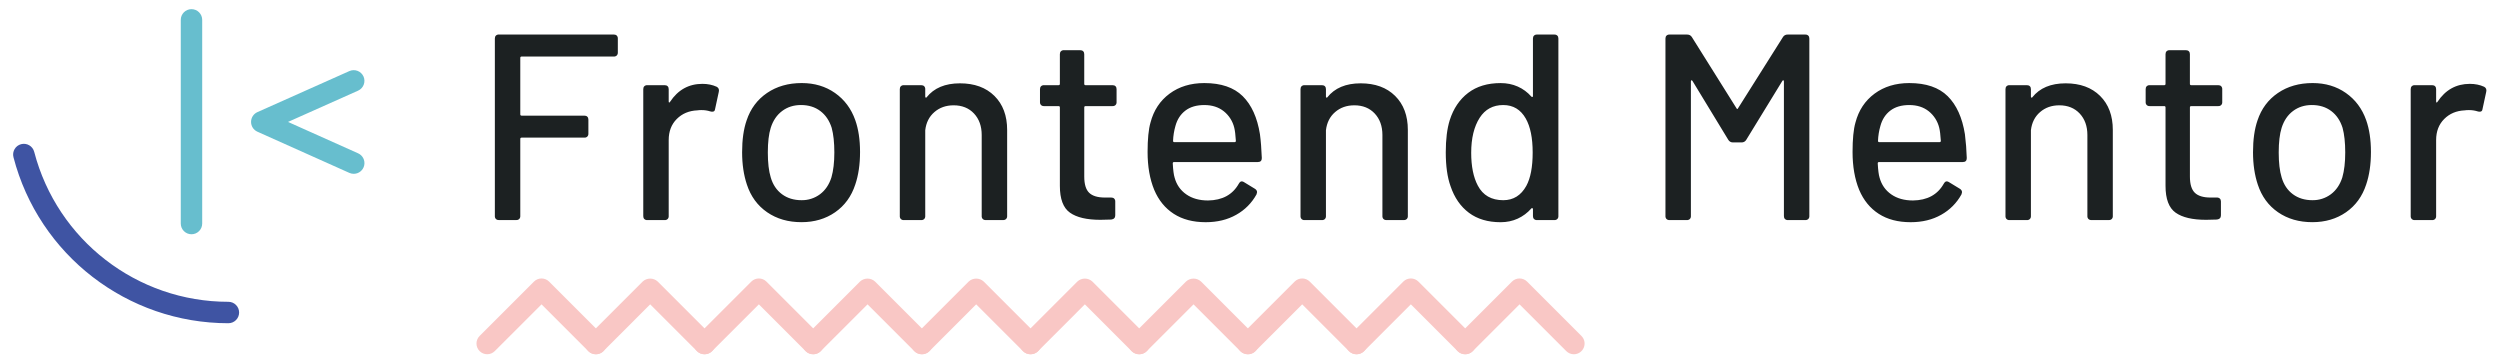
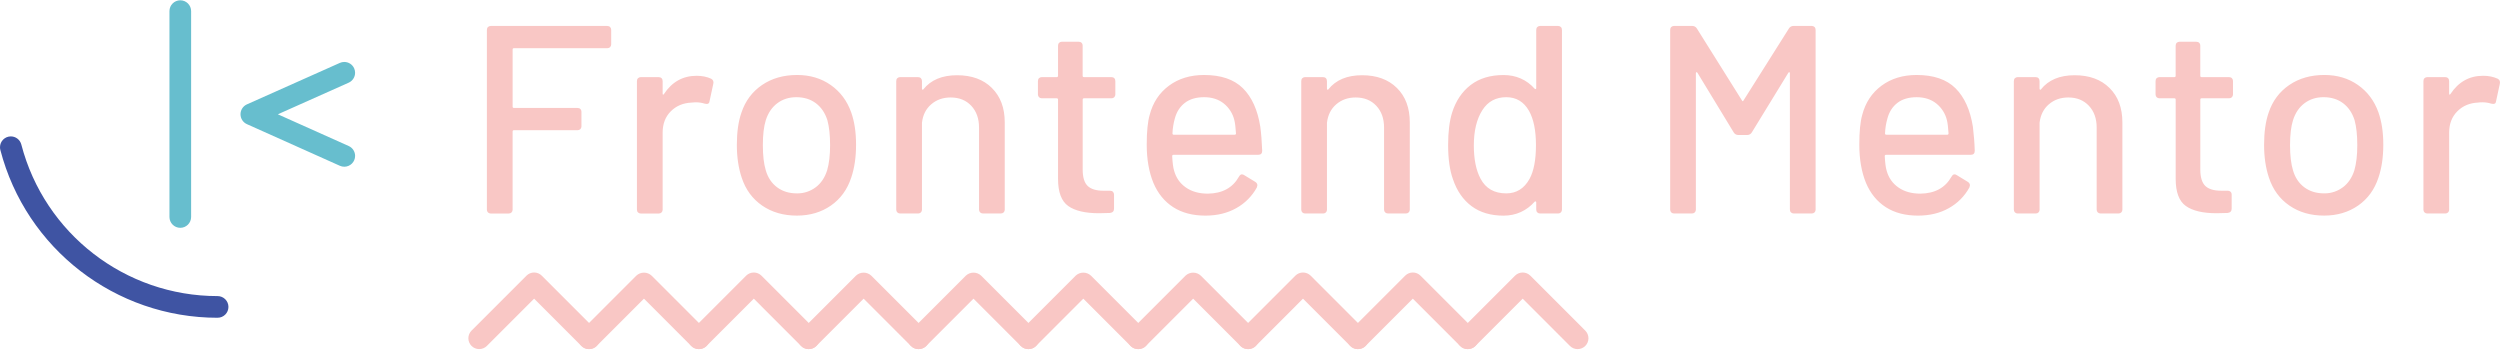
- <svg xmlns="http://www.w3.org/2000/svg" width="175" height="25">
-   <g fill-rule="nonzero" fill="none">
-     <g fill="#1C2122">
-       <path d="M43.174 3.884a.278.278 0 0 1-.205.074h-6.455c-.062 0-.094.031-.094.093v3.951c0 .062.031.093.094.093h4.396c.086 0 .154.025.203.074.05.05.074.118.074.204v.983a.274.274 0 0 1-.074.204.271.271 0 0 1-.203.074h-4.396c-.062 0-.094.031-.094.093v5.398a.272.272 0 0 1-.074.204.271.271 0 0 1-.203.074h-1.225a.276.276 0 0 1-.205-.074.275.275 0 0 1-.073-.204V2.695c0-.086.024-.154.073-.204a.28.28 0 0 1 .205-.074h8.051c.087 0 .154.025.205.074a.28.28 0 0 1 .074.204v.983a.28.28 0 0 1-.074.206zM50.168 6.073c.135.074.186.192.148.353l-.26 1.206c-.014.124-.074.186-.186.186a.458.458 0 0 1-.148-.019 1.989 1.989 0 0 0-.631-.093 1.57 1.57 0 0 0-.279.019c-.581.025-1.061.226-1.438.604-.377.377-.565.869-.565 1.475v5.324a.272.272 0 0 1-.074.204.275.275 0 0 1-.204.074h-1.225a.271.271 0 0 1-.203-.074c-.051-.049-.074-.117-.074-.204V6.24c0-.086.023-.154.074-.203a.271.271 0 0 1 .203-.074h1.225c.086 0 .154.024.204.074.05.049.074.117.074.203v.854c0 .05.009.078.028.084.018.006.039-.01.064-.047.557-.841 1.311-1.261 2.264-1.261.372 0 .706.067 1.003.203zM53.701 14.858c-.674-.464-1.147-1.11-1.419-1.939-.223-.667-.334-1.422-.334-2.263 0-.878.104-1.62.315-2.227.271-.816.748-1.456 1.428-1.92.681-.464 1.49-.695 2.431-.695.891 0 1.667.231 2.329.695.66.464 1.134 1.098 1.418 1.901.223.631.334 1.373.334 2.227 0 .865-.111 1.626-.334 2.281-.271.829-.742 1.476-1.409 1.939-.668.464-1.454.695-2.356.695-.928.001-1.729-.23-2.403-.694zm3.701-1.262c.371-.278.637-.671.798-1.179.136-.47.204-1.051.204-1.743 0-.692-.062-1.268-.186-1.726-.161-.507-.427-.899-.798-1.178-.371-.279-.823-.418-1.354-.418-.508 0-.945.14-1.316.418-.371.278-.638.671-.799 1.178-.136.433-.203 1.008-.203 1.726 0 .717.067 1.299.203 1.743.148.508.412.9.789 1.179.377.279.832.417 1.363.417a2.1 2.1 0 0 0 1.299-.417zM69.609 6.713c.594.588.891 1.382.891 2.384v6.029a.276.276 0 0 1-.074.204.276.276 0 0 1-.205.074h-1.224a.272.272 0 0 1-.204-.074.272.272 0 0 1-.074-.204V9.45c0-.618-.18-1.119-.538-1.503-.358-.383-.835-.575-1.429-.575-.531 0-.98.158-1.345.474-.365.315-.579.739-.64 1.271v6.011a.276.276 0 0 1-.074.204.276.276 0 0 1-.205.074h-1.225a.271.271 0 0 1-.203-.074.272.272 0 0 1-.074-.204V6.24c0-.086.024-.154.074-.203a.271.271 0 0 1 .203-.074h1.225c.087 0 .155.024.205.074a.275.275 0 0 1 .074.203v.52c0 .037.012.062.037.074.023.013.043.007.055-.019.52-.655 1.299-.982 2.338-.982 1.014 0 1.819.293 2.412.88zM78.087 7.353a.275.275 0 0 1-.204.074H75.99c-.062 0-.092.031-.092.093v4.842c0 .532.113.909.343 1.132.229.223.597.334 1.104.334h.445c.087 0 .155.025.204.074a.28.28 0 0 1 .074.204v.965c0 .174-.093.272-.278.297l-.761.019c-.952 0-1.664-.167-2.133-.501-.471-.334-.705-.958-.705-1.874V7.52c0-.062-.031-.093-.094-.093h-1.02a.274.274 0 0 1-.204-.074.272.272 0 0 1-.074-.204V6.24c0-.086.024-.154.074-.203a.274.274 0 0 1 .204-.074h1.02c.062 0 .094-.031.094-.093V3.792c0-.087.024-.154.074-.204a.271.271 0 0 1 .203-.074h1.15c.087 0 .154.024.205.074.049.05.074.117.074.204V5.87c0 .062.03.093.092.093h1.893c.086 0 .154.024.204.074.05.049.074.117.074.203v.909a.268.268 0 0 1-.073.204zM86.714 12.863c.062-.111.13-.167.204-.167.062 0 .117.019.166.056l.762.464c.099.062.148.143.148.241l-.037.148a3.627 3.627 0 0 1-1.42 1.429c-.611.347-1.326.52-2.143.52-.878 0-1.62-.194-2.227-.584-.605-.39-1.063-.949-1.372-1.68-.31-.754-.464-1.639-.464-2.652 0-.903.068-1.589.204-2.06.223-.854.667-1.527 1.335-2.022.668-.494 1.479-.741 2.431-.741 1.175 0 2.071.306 2.69.918.618.612 1.02 1.5 1.205 2.662.062.458.105 1.015.131 1.67 0 .186-.094.278-.279.278h-5.861c-.062 0-.094.03-.094.093.025.47.068.804.131 1.001.135.495.408.885.816 1.169.408.285.914.427 1.521.427 1.002-.013 1.72-.403 2.153-1.17zm-3.738-5.12c-.341.26-.572.619-.696 1.076a4.33 4.33 0 0 0-.166 1.039c0 .062.03.093.092.093h4.212c.062 0 .093-.031.093-.093-.025-.408-.062-.711-.111-.909a2.107 2.107 0 0 0-.732-1.159c-.365-.291-.82-.437-1.364-.437-.544 0-.989.13-1.328.39zM97.658 6.713c.594.588.891 1.382.891 2.384v6.029a.272.272 0 0 1-.074.204.271.271 0 0 1-.203.074h-1.225a.274.274 0 0 1-.204-.074.272.272 0 0 1-.074-.204V9.45c0-.618-.18-1.119-.538-1.503-.359-.383-.835-.575-1.429-.575-.532 0-.979.158-1.345.474-.366.316-.578.739-.641 1.271v6.011a.272.272 0 0 1-.074.204.271.271 0 0 1-.203.074h-1.225a.272.272 0 0 1-.204-.074.272.272 0 0 1-.074-.204V6.24c0-.086.024-.154.074-.203a.272.272 0 0 1 .204-.074h1.225c.086 0 .154.024.203.074.05.049.074.117.074.203v.52c0 .037.013.062.037.074.025.013.043.007.057-.019.52-.655 1.299-.982 2.337-.982 1.015 0 1.818.293 2.411.88zM107.381 2.493a.275.275 0 0 1 .203-.074h1.225a.28.28 0 0 1 .204.074c.05.05.074.118.074.204v12.43a.272.272 0 0 1-.074.204.275.275 0 0 1-.204.074h-1.225a.271.271 0 0 1-.203-.074c-.051-.049-.074-.117-.074-.204v-.482c0-.037-.014-.062-.037-.074-.025-.012-.051-.006-.074.019-.273.31-.592.548-.956.715-.364.166-.764.25-1.196.25-.891 0-1.63-.22-2.217-.658-.588-.439-1.018-1.061-1.289-1.865-.223-.618-.334-1.409-.334-2.374 0-.903.092-1.651.277-2.245.26-.816.689-1.453 1.289-1.911.6-.457 1.357-.686 2.273-.686.433 0 .832.08 1.196.241.364.16.683.396.956.704.023.025.049.034.074.028.023-.006.037-.028.037-.065V2.699c.001-.088.024-.157.075-.206zm-.094 8.181c0-1.015-.16-1.806-.482-2.375-.358-.631-.884-.946-1.576-.946-.718 0-1.268.297-1.651.891-.396.619-.594 1.435-.594 2.449 0 .952.155 1.719.464 2.3.358.681.952 1.021 1.781 1.021.705 0 1.242-.334 1.613-1.002.297-.545.445-1.324.445-2.338zM116.656 15.331a.272.272 0 0 1-.074-.204V2.697c0-.086.024-.154.074-.204a.275.275 0 0 1 .203-.074h1.244c.148 0 .26.062.334.186l3.116 4.972c.037.074.074.074.111 0l3.136-4.972a.366.366 0 0 1 .334-.186h1.242a.28.28 0 0 1 .204.074c.05.05.074.118.074.204v12.43a.272.272 0 0 1-.074.204.275.275 0 0 1-.204.074h-1.225a.271.271 0 0 1-.203-.074c-.051-.049-.074-.117-.074-.204V5.703c0-.05-.014-.077-.037-.084-.025-.006-.051.01-.074.047l-2.523 4.118a.365.365 0 0 1-.334.186h-.594a.365.365 0 0 1-.334-.186l-2.504-4.118c-.025-.037-.051-.053-.074-.047-.025.007-.037.034-.037.084v9.424a.276.276 0 0 1-.074.204.278.278 0 0 1-.205.074h-1.225a.275.275 0 0 1-.203-.074zM136.061 12.863c.062-.111.131-.167.205-.167a.27.27 0 0 1 .166.056l.761.464c.099.062.148.143.148.241l-.037.148a3.631 3.631 0 0 1-1.419 1.429c-.612.347-1.326.52-2.143.52-.879 0-1.621-.194-2.227-.584-.606-.39-1.064-.949-1.373-1.68-.309-.754-.463-1.639-.463-2.652 0-.903.067-1.589.203-2.06.223-.854.668-1.527 1.336-2.022.668-.494 1.479-.741 2.43-.741 1.176 0 2.072.306 2.691.918.617.612 1.02 1.5 1.205 2.662a17.8 17.8 0 0 1 .13 1.67c0 .186-.093.278-.278.278h-5.862c-.062 0-.093.03-.093.093.025.47.068.804.13 1.001.136.495.408.885.816 1.169.408.285.915.427 1.521.427 1.002-.013 1.72-.403 2.153-1.17zm-3.739-5.12c-.34.26-.572.619-.695 1.076a4.325 4.325 0 0 0-.167 1.039c0 .062.03.093.093.093h4.211c.062 0 .094-.031.094-.093-.025-.408-.062-.711-.111-.909a2.114 2.114 0 0 0-.733-1.159c-.364-.291-.819-.437-1.364-.437-.545 0-.988.13-1.328.39zM147.006 6.713c.594.588.891 1.382.891 2.384v6.029a.272.272 0 0 1-.074.204.271.271 0 0 1-.203.074h-1.225a.274.274 0 0 1-.204-.074.272.272 0 0 1-.074-.204V9.45c0-.618-.18-1.119-.538-1.503-.359-.383-.835-.575-1.429-.575-.532 0-.979.158-1.345.474-.366.316-.578.739-.641 1.271v6.011a.272.272 0 0 1-.074.204.271.271 0 0 1-.203.074h-1.225a.272.272 0 0 1-.204-.074.272.272 0 0 1-.074-.204V6.24c0-.086.024-.154.074-.203a.272.272 0 0 1 .204-.074h1.225c.086 0 .154.024.203.074.05.049.074.117.074.203v.52c0 .037.013.062.037.074.025.013.043.007.057-.019.52-.655 1.299-.982 2.337-.982 1.014 0 1.818.293 2.411.88zM155.484 7.353a.272.272 0 0 1-.204.074h-1.892c-.062 0-.094.031-.094.093v4.842c0 .532.115.909.344 1.132.229.223.596.334 1.104.334h.445a.28.28 0 0 1 .204.074c.05.05.074.118.074.204v.965c0 .174-.093.272-.278.297l-.761.019c-.952 0-1.663-.167-2.134-.501-.47-.334-.705-.958-.705-1.874V7.52c0-.062-.03-.093-.092-.093h-1.021a.272.272 0 0 1-.204-.074.272.272 0 0 1-.074-.204V6.24c0-.086.024-.154.074-.203a.272.272 0 0 1 .204-.074h1.021c.062 0 .092-.031.092-.093V3.792c0-.087.025-.154.074-.204a.276.276 0 0 1 .205-.074h1.15c.086 0 .154.024.203.074.05.05.074.117.074.204V5.87c0 .062.031.093.094.093h1.892c.087 0 .155.024.204.074a.275.275 0 0 1 .074.203v.909a.268.268 0 0 1-.073.204zM159.463 14.858c-.674-.464-1.146-1.11-1.418-1.939-.223-.667-.334-1.422-.334-2.263 0-.878.104-1.62.314-2.227.271-.816.748-1.456 1.429-1.92.681-.464 1.49-.695 2.431-.695.891 0 1.666.231 2.328.695.661.464 1.135 1.098 1.419 1.901.223.631.334 1.373.334 2.227 0 .865-.111 1.626-.334 2.281-.272.829-.742 1.476-1.409 1.939-.668.464-1.454.695-2.357.695-.928.001-1.729-.23-2.403-.694zm3.701-1.262c.371-.278.637-.671.799-1.179.135-.47.203-1.051.203-1.743 0-.692-.062-1.268-.186-1.726-.16-.507-.426-.899-.797-1.178-.371-.279-.823-.418-1.355-.418-.507 0-.945.14-1.316.418-.371.278-.637.671-.798 1.178-.136.433-.204 1.008-.204 1.726 0 .717.068 1.299.204 1.743.148.508.411.9.788 1.179.377.279.832.417 1.363.417a2.1 2.1 0 0 0 1.299-.417zM173.888 6.073c.136.074.186.192.148.353l-.26 1.206c-.013.124-.074.186-.186.186a.458.458 0 0 1-.148-.019 1.989 1.989 0 0 0-.631-.093c-.124 0-.216.007-.278.019-.582.025-1.061.226-1.438.604-.377.377-.566.869-.566 1.475v5.324a.272.272 0 0 1-.074.204.271.271 0 0 1-.203.074h-1.225a.272.272 0 0 1-.204-.074.272.272 0 0 1-.074-.204V6.24c0-.086.024-.154.074-.203a.272.272 0 0 1 .204-.074h1.225c.086 0 .154.024.203.074.05.049.074.117.074.203v.854c0 .05.01.078.028.084.018.006.04-.01.065-.047.557-.841 1.311-1.261 2.263-1.261.372 0 .706.067 1.003.203z" />
-     </g>
-     <path d="M24.762 12.167a.756.756 0 0 1-.307-.065l-6.438-2.883a.751.751 0 0 1 0-1.37l6.438-2.873a.752.752 0 0 1 .991.379.752.752 0 0 1-.38.991l-4.905 2.189 4.906 2.197a.75.75 0 0 1-.305 1.435z" fill="#67BECE" />
-     <path d="M15.988 22.626c-7.078 0-13.266-4.778-15.045-11.62a.749.749 0 1 1 1.451-.378 14.044 14.044 0 0 0 13.594 10.498.75.75 0 0 1 0 1.5z" fill="#3F54A3" />
-     <path d="M13.404 16.398a.75.75 0 0 1-.75-.75V1.391a.75.75 0 0 1 1.5 0v14.257a.75.75 0 0 1-.75.75z" fill="#67BECE" />
-     <g fill="#F9C7C5">
-       <path d="M41.71 24.798a.744.744 0 0 1-.53-.22l-3.273-3.274-3.273 3.273a.75.75 0 1 1-1.061-1.061l3.804-3.804a.749.749 0 0 1 1.06 0l3.804 3.805a.75.75 0 0 1-.531 1.281z" />
-       <path d="M49.316 24.798a.746.746 0 0 1-.53-.22l-3.273-3.274-3.272 3.273a.75.75 0 1 1-1.061-1.061l3.803-3.804a.773.773 0 0 1 1.061 0l3.804 3.805a.75.75 0 0 1-.532 1.281z" />
-       <path d="M56.924 24.798a.746.746 0 0 1-.531-.22l-3.272-3.274-3.273 3.273a.75.75 0 1 1-1.061-1.061l3.804-3.804a.75.75 0 0 1 1.06 0l3.803 3.805a.75.75 0 0 1-.53 1.281z" />
-       <path d="M64.529 24.798a.744.744 0 0 1-.529-.22l-3.273-3.274-3.273 3.273a.75.75 0 1 1-1.061-1.061l3.803-3.804a.773.773 0 0 1 1.061 0l3.805 3.805a.75.75 0 0 1-.533 1.281z" />
-       <path d="M72.137 24.798a.746.746 0 0 1-.53-.22l-3.274-3.274-3.271 3.273a.75.75 0 1 1-1.061-1.061l3.803-3.804a.773.773 0 0 1 1.061 0l3.804 3.805a.75.75 0 0 1-.532 1.281z" />
+ <svg xmlns="http://www.w3.org/2000/svg" xml:space="preserve" width="1.803in" height="0.252in" version="1.1" style="shape-rendering:geometricPrecision; text-rendering:geometricPrecision; image-rendering:optimizeQuality; fill-rule:evenodd; clip-rule:evenodd" viewBox="0 0 1803.09 251.59">
+   <defs>
+     <style type="text/css">
+    
+     .fil2 {fill:#3F54A3;fill-rule:nonzero}
+     .fil1 {fill:#67BECE;fill-rule:nonzero}
+     .fil0 {fill:#F9C7C5;fill-rule:nonzero}
+    
+   </style>
+   </defs>
+   <g id="Layer_x0020_1">
+     <g id="_2338797748368">
      <g>
-         <path d="M79.743 24.798a.744.744 0 0 1-.53-.22l-3.273-3.274-3.272 3.273a.75.75 0 1 1-1.061-1.061l3.803-3.804a.773.773 0 0 1 1.061 0l3.804 3.805a.75.75 0 0 1-.532 1.281z" />
-         <path d="M87.35 24.798a.746.746 0 0 1-.53-.22l-3.273-3.274-3.272 3.273a.75.75 0 1 1-1.061-1.061l3.803-3.804a.773.773 0 0 1 1.061 0l3.804 3.805a.75.75 0 0 1-.532 1.281z" />
-         <path d="M94.957 24.798a.746.746 0 0 1-.531-.22l-3.272-3.274-3.273 3.273a.75.75 0 1 1-1.061-1.061l3.804-3.804a.75.75 0 0 1 1.06 0l3.803 3.805a.75.75 0 0 1-.53 1.281z" />
-         <path d="M102.562 24.798a.744.744 0 0 1-.529-.22l-3.273-3.274-3.273 3.273a.75.75 0 1 1-1.061-1.061l3.804-3.804a.749.749 0 0 1 1.06 0l3.804 3.805a.75.75 0 0 1-.532 1.281z" />
-         <path d="M110.17 24.798a.746.746 0 0 1-.53-.22l-3.273-3.274-3.272 3.273a.75.75 0 1 1-1.061-1.061l3.803-3.804a.75.75 0 0 1 1.06 0l3.804 3.805a.75.75 0 0 1-.531 1.281z" />
+         <path class="fil0" d="M440.07 33.77c-0.53,0.5 -1.24,0.78 -1.97,0.78 -0.06,0 -0.11,0 -0.17,-0l-67.23 -0c-0.65,0 -0.98,0.32 -0.98,0.97l0 41.15c0,0.65 0.32,0.97 0.98,0.97l45.78 0c0.9,0 1.6,0.26 2.11,0.77 0.52,0.52 0.77,1.23 0.77,2.13l0 10.24c0.01,0.05 0.01,0.11 0.01,0.17 0,0.73 -0.28,1.43 -0.78,1.96 -0.52,0.5 -1.22,0.78 -1.94,0.78 -0.06,0 -0.11,-0 -0.17,-0l-45.79 0c-0.65,0 -0.98,0.32 -0.98,0.97l0 56.22c0.01,0.06 0.01,0.11 0.01,0.17 0,0.72 -0.28,1.42 -0.78,1.95 -0.53,0.5 -1.22,0.78 -1.95,0.78 -0.06,0 -0.11,-0 -0.17,-0l-12.76 0c-0.06,0 -0.11,0 -0.17,0 -0.73,0 -1.43,-0.28 -1.96,-0.78 -0.49,-0.53 -0.77,-1.22 -0.77,-1.95 0,-0.06 0,-0.12 0,-0.18l0 -129.45c0,-0.9 0.25,-1.6 0.76,-2.13 0.54,-0.5 1.25,-0.78 1.98,-0.78 0.05,0 0.1,0 0.16,0l83.84 0c0.91,0 1.6,0.26 2.13,0.77 0.51,0.54 0.78,1.25 0.78,1.98 0,0.05 0,0.1 -0,0.15l0 10.24c0,0.05 0,0.11 0,0.16 0,0.74 -0.28,1.44 -0.78,1.98l-0 0zm72.84 22.8c1.41,0.77 1.94,2 1.54,3.68l-2.71 12.56c-0.15,1.29 -0.77,1.94 -1.94,1.94 -0.06,0 -0.11,0 -0.17,0 -0.46,0 -0.93,-0.07 -1.37,-0.2 -2.02,-0.64 -4.14,-0.97 -6.27,-0.97 -0.1,0 -0.2,0 -0.3,0 -0.12,0 -0.24,-0 -0.35,-0 -0.86,0 -1.72,0.07 -2.56,0.2 -6.05,0.26 -11.05,2.35 -14.98,6.29 -3.92,3.92 -5.88,9.05 -5.88,15.36l0 55.45c0,0.06 0.01,0.11 0.01,0.17 0,0.72 -0.28,1.42 -0.78,1.95 -0.53,0.5 -1.23,0.78 -1.96,0.78 -0.06,0 -0.11,0 -0.17,-0l-12.76 0c-0.06,-0 -0.11,0 -0.17,0 -0.72,0 -1.42,-0.28 -1.94,-0.78 -0.53,-0.51 -0.77,-1.22 -0.77,-2.13l0 -92.56c0,-0.9 0.24,-1.6 0.77,-2.11 0.52,-0.5 1.22,-0.78 1.94,-0.78 0.06,0 0.11,0 0.17,0l12.76 0c0.9,0 1.6,0.25 2.13,0.77 0.52,0.51 0.77,1.22 0.77,2.11l0 8.9c0,0.52 0.09,0.81 0.29,0.87 0.19,0.06 0.41,-0.1 0.67,-0.49 5.8,-8.76 13.65,-13.13 23.58,-13.13 3.87,0 7.35,0.7 10.45,2.11l0 -0zm36.79 91.49c-7.02,-4.83 -11.95,-11.56 -14.78,-20.19 -2.32,-6.95 -3.48,-14.81 -3.48,-23.57 0,-9.14 1.08,-16.87 3.28,-23.19 2.82,-8.5 7.79,-15.16 14.87,-20 7.09,-4.83 15.52,-7.24 25.32,-7.24 9.28,0 17.36,2.41 24.26,7.24 6.87,4.83 11.81,11.43 14.77,19.8 2.32,6.57 3.48,14.3 3.48,23.19 0,9.01 -1.16,16.93 -3.48,23.76 -2.82,8.63 -7.73,15.37 -14.67,20.19 -6.96,4.83 -15.14,7.24 -24.54,7.24 -9.66,0.01 -18.01,-2.4 -25.03,-7.23l0 0zm38.55 -13.14c3.87,-2.9 6.63,-6.99 8.31,-12.28 1.42,-4.9 2.13,-10.95 2.13,-18.15 0,-7.21 -0.65,-13.21 -1.94,-17.98 -1.68,-5.28 -4.45,-9.36 -8.31,-12.27 -3.87,-2.9 -8.57,-4.35 -14.1,-4.35 -5.29,0 -9.84,1.46 -13.71,4.35 -3.87,2.9 -6.64,6.99 -8.32,12.27 -1.42,4.51 -2.11,10.5 -2.11,17.98 0,7.47 0.7,13.53 2.11,18.15 1.54,5.29 4.29,9.37 8.22,12.28 3.92,2.9 8.66,4.34 14.19,4.34 0.14,-0 0.3,0 0.44,0 4.72,0 9.31,-1.53 13.08,-4.35l0 0zm127.13 -71.68c6.19,6.12 9.28,14.39 9.28,24.83l0 62.79c0.01,0.05 0.01,0.1 0.01,0.15 0,0.73 -0.28,1.43 -0.78,1.96 -0.53,0.5 -1.24,0.78 -1.96,0.78 -0.06,0 -0.11,0 -0.17,-0l-12.75 0c-0.06,-0 -0.11,0 -0.17,0 -0.72,0 -1.42,-0.28 -1.95,-0.78 -0.5,-0.53 -0.78,-1.22 -0.78,-1.95 0,-0.06 0,-0.12 0,-0.18l0 -59.11c0,-6.44 -1.87,-11.66 -5.6,-15.65 -3.73,-3.99 -8.7,-5.99 -14.88,-5.99 -5.53,0 -10.21,1.65 -14.01,4.94 -3.8,3.28 -6.03,7.7 -6.66,13.24l0 62.6c0,0.05 0,0.1 0,0.16 0,0.73 -0.28,1.43 -0.78,1.96 -0.53,0.5 -1.24,0.78 -1.96,0.78 -0.06,0 -0.11,0 -0.17,-0l-12.76 0c-0.05,-0 -0.11,0 -0.17,0 -0.72,0 -1.42,-0.28 -1.94,-0.78 -0.5,-0.53 -0.78,-1.22 -0.78,-1.95 0,-0.06 0,-0.12 0,-0.18l0 -92.56c0,-0.9 0.25,-1.6 0.77,-2.11 0.53,-0.5 1.22,-0.78 1.95,-0.78 0.06,0 0.11,0 0.17,0l12.75 0c0.91,0 1.61,0.25 2.13,0.77 0.51,0.53 0.78,1.23 0.78,1.96 0,0.05 0,0.1 -0,0.15l0 5.42c0,0.39 0.13,0.65 0.39,0.77 0.24,0.13 0.45,0.07 0.57,-0.2 5.42,-6.82 13.53,-10.23 24.35,-10.23 10.56,0 18.95,3.05 25.12,9.16l-0.01 0zm88.3 6.66c-0.53,0.5 -1.23,0.78 -1.96,0.78 -0.06,0 -0.11,0 -0.17,-0l-19.72 0c-0.65,0 -0.96,0.32 -0.96,0.97l0 50.43c0,5.54 1.18,9.47 3.57,11.79 2.39,2.32 6.22,3.48 11.5,3.48l4.63 0c0.91,0 1.61,0.26 2.13,0.77 0.5,0.53 0.78,1.24 0.78,1.97 0,0.05 0,0.1 -0,0.15l0 10.05c0,1.81 -0.97,2.83 -2.9,3.09l-7.92 0.2c-9.92,0 -17.33,-1.74 -22.22,-5.22 -4.9,-3.48 -7.34,-9.98 -7.34,-19.52l-0 -57.19c0,-0.65 -0.32,-0.97 -0.98,-0.97l-10.62 0c-0.05,0 -0.11,0 -0.17,0 -0.73,0 -1.43,-0.28 -1.96,-0.78 -0.5,-0.53 -0.78,-1.22 -0.78,-1.95 0,-0.06 0,-0.12 0,-0.18l0 -9.47c0,-0.9 0.25,-1.6 0.77,-2.11 0.53,-0.5 1.23,-0.78 1.96,-0.78 0.06,0 0.11,0 0.17,0l10.62 0c0.65,0 0.98,-0.32 0.98,-0.97l0 -21.64c0,-0.91 0.25,-1.6 0.77,-2.13 0.52,-0.5 1.22,-0.78 1.94,-0.78 0.06,0 0.11,0 0.17,0l11.97 0c0.91,0 1.6,0.25 2.13,0.77 0.51,0.52 0.77,1.22 0.77,2.13l0 21.64c0,0.65 0.31,0.97 0.96,0.97l19.72 0c0.9,0 1.6,0.25 2.13,0.77 0.52,0.51 0.77,1.22 0.77,2.11l0 9.47c0.01,0.07 0.01,0.14 0.01,0.2 0,0.72 -0.28,1.41 -0.77,1.92l-0 0zm89.85 57.38c0.65,-1.16 1.35,-1.74 2.13,-1.74 0.65,0 1.22,0.2 1.73,0.58l7.94 4.83c1.03,0.65 1.54,1.49 1.54,2.51l-0.39 1.54c-3.42,6.25 -8.56,11.42 -14.79,14.88 -6.36,3.61 -13.81,5.42 -22.32,5.42 -9.14,0 -16.87,-2.02 -23.19,-6.08 -6.3,-4.06 -11.07,-9.88 -14.29,-17.5 -3.23,-7.85 -4.83,-17.07 -4.83,-27.62 0,-9.4 0.71,-16.55 2.13,-21.45 2.32,-8.9 6.95,-15.9 13.9,-21.06 6.96,-5.14 15.4,-7.72 25.32,-7.72 12.24,0 21.57,3.19 28.01,9.56 6.44,6.37 10.62,15.62 12.55,27.72 0.65,4.77 1.09,10.57 1.37,17.39 0,1.94 -0.98,2.9 -2.9,2.9l-61.04 0c-0.65,0 -0.98,0.31 -0.98,0.97 0.26,4.9 0.71,8.37 1.37,10.42 1.41,5.16 4.25,9.22 8.5,12.17 4.25,2.97 9.52,4.45 15.84,4.45 10.44,-0.13 17.91,-4.2 22.42,-12.19zm-38.93 -53.32c-3.55,2.71 -5.96,6.45 -7.25,11.21 -1,3.52 -1.59,7.16 -1.72,10.82 0,0.65 0.31,0.97 0.96,0.97l43.87 0c0.65,0 0.97,-0.32 0.97,-0.97 -0.26,-4.25 -0.65,-7.4 -1.16,-9.47 -1.11,-4.76 -3.81,-9.01 -7.62,-12.08 -3.8,-3.03 -8.54,-4.55 -14.21,-4.55 -5.66,0 -10.3,1.35 -13.83,4.06l-0 0zm152.91 -10.73c6.19,6.12 9.28,14.39 9.28,24.83l0 62.79c0.01,0.05 0.01,0.11 0.01,0.17 0,0.72 -0.28,1.42 -0.78,1.95 -0.53,0.5 -1.22,0.78 -1.95,0.78 -0.06,0 -0.11,-0 -0.17,-0l-12.76 0c-0.06,0 -0.11,0 -0.17,0 -0.73,0 -1.43,-0.28 -1.96,-0.78 -0.5,-0.53 -0.78,-1.22 -0.78,-1.95 0,-0.06 0,-0.12 0,-0.18l0 -59.11c0,-6.44 -1.87,-11.66 -5.6,-15.65 -3.74,-3.99 -8.7,-5.99 -14.88,-5.99 -5.54,0 -10.19,1.65 -14.01,4.94 -3.81,3.29 -6.02,7.7 -6.68,13.24l0 62.6c0,0.06 0.01,0.11 0.01,0.17 0,0.72 -0.28,1.42 -0.78,1.95 -0.52,0.5 -1.22,0.78 -1.94,0.78 -0.06,0 -0.11,-0 -0.17,-0l-12.76 0c-0.06,0 -0.12,0 -0.18,0 -0.72,0 -1.42,-0.28 -1.95,-0.78 -0.5,-0.53 -0.78,-1.23 -0.78,-1.95 0,-0.06 0,-0.12 0,-0.18l0 -92.56c0,-0.9 0.25,-1.6 0.77,-2.11 0.52,-0.5 1.22,-0.78 1.94,-0.78 0.06,0 0.12,0 0.18,0l12.76 0c0.9,0 1.6,0.25 2.11,0.77 0.52,0.51 0.77,1.22 0.77,2.11l0 5.42c0,0.39 0.13,0.65 0.39,0.77 0.26,0.13 0.45,0.07 0.59,-0.2 5.42,-6.82 13.53,-10.23 24.34,-10.23 10.57,0 18.93,3.05 25.11,9.16zm101.26 -43.95c0.53,-0.5 1.23,-0.78 1.96,-0.78 0.05,0 0.1,0 0.15,0l12.76 0c0.05,-0 0.1,-0 0.15,-0 0.73,0 1.44,0.28 1.98,0.78 0.52,0.52 0.77,1.23 0.77,2.13l0 129.46c0,0.05 0,0.11 0,0.17 0,0.72 -0.28,1.42 -0.78,1.95 -0.53,0.5 -1.23,0.78 -1.96,0.78 -0.06,0 -0.11,0 -0.17,-0l-12.76 0c-0.06,-0 -0.11,0 -0.17,0 -0.72,0 -1.42,-0.28 -1.94,-0.78 -0.53,-0.51 -0.77,-1.22 -0.77,-2.13l0 -5.02c0,-0.39 -0.15,-0.65 -0.39,-0.77 -0.26,-0.13 -0.53,-0.06 -0.77,0.2 -2.84,3.23 -6.16,5.71 -9.95,7.45 -3.79,1.73 -7.96,2.6 -12.45,2.6 -9.28,0 -16.98,-2.29 -23.09,-6.85 -6.12,-4.57 -10.6,-11.05 -13.42,-19.42 -2.32,-6.44 -3.48,-14.67 -3.48,-24.72 0,-9.4 0.96,-17.19 2.89,-23.38 2.71,-8.5 7.18,-15.13 13.42,-19.9 6.25,-4.76 14.13,-7.14 23.67,-7.14 4.51,0 8.66,0.83 12.45,2.51 3.79,1.67 7.11,4.13 9.95,7.33 0.24,0.26 0.51,0.35 0.77,0.29 0.24,-0.06 0.39,-0.29 0.39,-0.68l0 -41.92c0.01,-0.92 0.25,-1.63 0.78,-2.15l0 0zm-0.98 85.2c0,-10.57 -1.67,-18.81 -5.02,-24.74 -3.73,-6.57 -9.21,-9.85 -16.41,-9.85 -7.48,0 -13.21,3.09 -17.19,9.28 -4.13,6.45 -6.19,14.95 -6.19,25.51 0,9.92 1.61,17.9 4.83,23.95 3.73,7.09 9.92,10.63 18.55,10.63 7.34,0 12.93,-3.48 16.8,-10.44 3.09,-5.68 4.63,-13.79 4.63,-24.35l0 0zm97.58 48.5c-0.5,-0.53 -0.78,-1.23 -0.78,-1.95 0,-0.06 0,-0.12 0,-0.18l0 -129.45c0,-0.9 0.25,-1.6 0.77,-2.13 0.53,-0.5 1.23,-0.78 1.96,-0.78 0.05,0 0.1,0 0.15,0l12.95 0c1.54,0 2.71,0.65 3.48,1.94l32.45 51.78c0.39,0.77 0.77,0.77 1.16,0l32.66 -51.78c0.68,-1.2 1.95,-1.94 3.32,-1.94 0.05,0 0.11,0 0.16,0l12.93 -0c0.05,-0 0.1,-0 0.15,-0 0.73,0 1.44,0.28 1.98,0.78 0.52,0.52 0.77,1.23 0.77,2.13l0 129.46c0,0.05 0.01,0.11 0.01,0.17 0,0.72 -0.28,1.42 -0.78,1.95 -0.54,0.5 -1.24,0.78 -1.96,0.78 -0.06,0 -0.11,0 -0.17,-0l-12.76 0c-0.06,-0 -0.11,0 -0.17,0 -0.72,0 -1.42,-0.28 -1.94,-0.78 -0.53,-0.51 -0.77,-1.22 -0.77,-2.13l0 -98.14c0,-0.52 -0.15,-0.8 -0.39,-0.87 -0.26,-0.06 -0.53,0.1 -0.77,0.49l-26.27 42.89c-0.67,1.2 -1.94,1.94 -3.31,1.94 -0.06,0 -0.11,0 -0.17,-0l-6.18 0c-0.06,0 -0.11,0 -0.17,0 -1.37,0 -2.65,-0.74 -3.31,-1.94l-26.08 -42.89c-0.26,-0.39 -0.53,-0.55 -0.77,-0.49 -0.26,0.07 -0.39,0.35 -0.39,0.87l0 98.15c0,0.06 0,0.11 0,0.16 0,0.73 -0.28,1.43 -0.78,1.96 -0.53,0.5 -1.24,0.78 -1.97,0.78 -0.06,0 -0.11,0 -0.17,-0l-12.76 0c-0.05,0 -0.1,0 -0.15,0 -0.73,0 -1.43,-0.28 -1.96,-0.78zm202.1 -25.7c0.65,-1.16 1.37,-1.74 2.13,-1.74 0.01,0 0.01,0 0.02,0 0.62,0 1.22,0.2 1.71,0.58l7.92 4.83c1.03,0.65 1.54,1.49 1.54,2.51l-0.39 1.54c-3.42,6.24 -8.55,11.42 -14.77,14.88 -6.37,3.61 -13.81,5.42 -22.32,5.42 -9.16,0 -16.88,-2.02 -23.19,-6.08 -6.31,-4.06 -11.08,-9.88 -14.3,-17.5 -3.22,-7.85 -4.82,-17.07 -4.82,-27.62 0,-9.4 0.7,-16.55 2.11,-21.45 2.32,-8.9 6.96,-15.9 13.91,-21.06 6.96,-5.14 15.4,-7.72 25.31,-7.72 12.25,0 21.58,3.19 28.03,9.56 6.42,6.37 10.62,15.62 12.55,27.72 0.69,5.76 1.19,11.6 1.35,17.39 0,1.94 -0.97,2.9 -2.9,2.9l-61.04 0c-0.65,0 -0.97,0.31 -0.97,0.97 0.26,4.9 0.71,8.37 1.35,10.42 1.42,5.16 4.25,9.22 8.5,12.17 4.25,2.97 9.53,4.45 15.84,4.45 10.44,-0.13 17.91,-4.2 22.42,-12.19zm-38.94 -53.32c-3.54,2.71 -5.96,6.45 -7.24,11.21 -1.01,3.52 -1.61,7.16 -1.74,10.82 0,0.65 0.31,0.97 0.97,0.97l43.86 -0c0.65,0 0.98,-0.32 0.98,-0.97 -0.26,-4.25 -0.65,-7.4 -1.16,-9.47 -1.13,-4.76 -3.83,-9.01 -7.64,-12.07 -3.79,-3.03 -8.53,-4.55 -14.21,-4.55 -5.68,0 -10.29,1.35 -13.83,4.06l0 0zm152.93 -10.73c6.19,6.12 9.28,14.39 9.28,24.83l0 62.79c0,0.05 0.01,0.11 0.01,0.17 0,0.72 -0.28,1.42 -0.78,1.95 -0.52,0.5 -1.22,0.78 -1.94,0.78 -0.06,0 -0.11,-0 -0.17,-0l-12.76 0c-0.06,0 -0.11,0 -0.17,0 -0.73,0 -1.43,-0.28 -1.96,-0.78 -0.5,-0.53 -0.78,-1.22 -0.78,-1.95 0,-0.06 0,-0.12 0,-0.18l0 -59.11c0,-6.44 -1.87,-11.66 -5.6,-15.65 -3.74,-3.99 -8.7,-5.99 -14.88,-5.99 -5.54,0 -10.19,1.65 -14.01,4.94 -3.81,3.29 -6.02,7.7 -6.68,13.24l0 62.6c0,0.06 0.01,0.11 0.01,0.17 0,0.72 -0.28,1.42 -0.78,1.95 -0.53,0.5 -1.22,0.78 -1.95,0.78 -0.06,0 -0.11,-0 -0.17,-0l-12.76 0c-0.06,0 -0.12,0 -0.18,0 -0.72,0 -1.42,-0.28 -1.95,-0.78 -0.5,-0.53 -0.78,-1.23 -0.78,-1.95 0,-0.06 0,-0.12 0,-0.18l0 -92.56c0,-0.9 0.25,-1.6 0.77,-2.11 0.53,-0.5 1.22,-0.78 1.95,-0.78 0.06,0 0.12,0 0.18,0l12.76 0c0.9,0 1.6,0.25 2.11,0.77 0.52,0.51 0.77,1.22 0.77,2.11l0 5.42c0,0.39 0.13,0.65 0.39,0.77 0.26,0.13 0.45,0.07 0.59,-0.2 5.42,-6.82 13.53,-10.23 24.34,-10.23 10.56,0 18.93,3.05 25.11,9.16zm88.29 6.66c-0.53,0.5 -1.22,0.78 -1.95,0.78 -0.06,0 -0.12,-0 -0.18,-0l-19.7 0c-0.65,0 -0.98,0.32 -0.98,0.97l0 50.43c0,5.54 1.2,9.47 3.58,11.79 2.39,2.32 6.21,3.48 11.5,3.48l4.64 0c0.05,-0.01 0.1,-0.01 0.15,-0.01 0.73,0 1.44,0.28 1.98,0.78 0.52,0.52 0.77,1.23 0.77,2.13l0 10.05c0,1.81 -0.97,2.83 -2.9,3.09l-7.92 0.2c-9.92,0 -17.32,-1.74 -22.22,-5.22 -4.9,-3.48 -7.34,-9.98 -7.34,-19.52l-0 -57.19c0,-0.65 -0.31,-0.97 -0.96,-0.97l-10.64 0c-0.06,0 -0.12,0 -0.18,0 -0.72,0 -1.42,-0.28 -1.95,-0.78 -0.5,-0.53 -0.78,-1.22 -0.78,-1.95 0,-0.06 0,-0.12 0,-0.18l0 -9.47c0,-0.9 0.25,-1.6 0.77,-2.11 0.53,-0.5 1.22,-0.78 1.95,-0.78 0.06,0 0.12,0 0.18,0l10.63 0c0.65,0 0.96,-0.32 0.96,-0.97l0 -21.64c0,-0.91 0.26,-1.6 0.77,-2.13 0.53,-0.49 1.23,-0.77 1.96,-0.77 0.06,0 0.11,0 0.17,0l11.98 0c0.9,0 1.6,0.25 2.11,0.77 0.52,0.52 0.77,1.22 0.77,2.13l0 21.64c0,0.65 0.32,0.97 0.98,0.97l19.7 0c0.91,0 1.61,0.25 2.13,0.77 0.5,0.53 0.78,1.23 0.78,1.96 0,0.05 0,0.1 -0,0.15l0 9.47c0,0.07 0,0.14 0,0.2 0,0.72 -0.28,1.41 -0.77,1.92zm41.44 78.16c-7.02,-4.83 -11.93,-11.56 -14.77,-20.19 -2.32,-6.95 -3.48,-14.81 -3.48,-23.57 0,-9.14 1.08,-16.87 3.27,-23.19 2.82,-8.5 7.79,-15.16 14.88,-20 7.09,-4.83 15.52,-7.24 25.32,-7.24 9.28,0 17.35,2.41 24.25,7.24 6.88,4.83 11.82,11.43 14.78,19.8 2.32,6.57 3.48,14.3 3.48,23.19 0,9.01 -1.16,16.93 -3.48,23.76 -2.83,8.63 -7.73,15.37 -14.67,20.19 -6.96,4.83 -15.14,7.24 -24.55,7.24 -9.66,0.01 -18.01,-2.4 -25.03,-7.23zm38.54 -13.14c3.87,-2.9 6.63,-6.99 8.32,-12.28 1.41,-4.9 2.11,-10.95 2.11,-18.15 0,-7.21 -0.65,-13.21 -1.94,-17.98 -1.67,-5.28 -4.44,-9.36 -8.3,-12.27 -3.87,-2.9 -8.57,-4.35 -14.11,-4.35 -5.28,0 -9.84,1.46 -13.71,4.35 -3.87,2.9 -6.63,6.99 -8.31,12.27 -1.42,4.51 -2.13,10.5 -2.13,17.98 0,7.47 0.71,13.53 2.13,18.15 1.54,5.29 4.28,9.37 8.21,12.28 3.92,2.9 8.66,4.34 14.19,4.34 0.15,-0 0.3,0 0.44,0 4.72,0 9.31,-1.53 13.08,-4.35l0 0zm111.69 -78.35c1.42,0.77 1.94,2 1.54,3.68l-2.71 12.56c-0.13,1.29 -0.77,1.94 -1.94,1.94 -0.06,0 -0.11,0 -0.17,0 -0.46,0 -0.93,-0.07 -1.37,-0.2 -2.02,-0.64 -4.14,-0.97 -6.27,-0.97 -0.1,0 -0.2,0 -0.3,0 -1.29,0 -2.25,0.07 -2.9,0.2 -6.06,0.26 -11.05,2.35 -14.98,6.29 -3.92,3.92 -5.9,9.05 -5.9,15.36l0 55.45c0.01,0.06 0.01,0.11 0.01,0.17 0,0.72 -0.28,1.42 -0.78,1.95 -0.53,0.5 -1.22,0.78 -1.95,0.78 -0.06,0 -0.11,-0 -0.17,-0l-12.76 0c-0.06,0 -0.12,0 -0.18,0 -0.72,0 -1.42,-0.28 -1.95,-0.78 -0.5,-0.53 -0.78,-1.23 -0.78,-1.95 0,-0.06 0,-0.12 0,-0.18l0 -92.56c0,-0.9 0.25,-1.6 0.77,-2.11 0.53,-0.5 1.22,-0.78 1.95,-0.78 0.06,0 0.12,0 0.18,0l12.76 0c0.9,0 1.6,0.25 2.11,0.77 0.52,0.51 0.77,1.22 0.77,2.11l0 8.9c0,0.52 0.1,0.81 0.29,0.87 0.19,0.06 0.42,-0.1 0.68,-0.49 5.8,-8.76 13.65,-13.13 23.57,-13.13 3.87,0 7.35,0.7 10.45,2.11l-0 -0z" />
+       </g>
+       <path class="fil1" d="M248.32 120.04c0,0 0,0 0,0 -1.1,0 -2.19,-0.23 -3.19,-0.68l-67.05 -30.03c-2.81,-1.26 -4.62,-4.05 -4.62,-7.13 0,-3.08 1.81,-5.87 4.61,-7.13l67.05 -29.92c1,-0.45 2.09,-0.68 3.18,-0.68 3.08,0 5.88,1.81 7.14,4.62 0.44,1 0.67,2.08 0.67,3.18 0,3.09 -1.81,5.89 -4.63,7.15l-51.08 22.8 51.09 22.88c2.82,1.26 4.63,4.05 4.63,7.13 0,4.31 -3.5,7.81 -7.81,7.81l-0 0z" />
+       <path class="fil2" d="M156.94 228.97c-73.71,0 -138.16,-49.76 -156.69,-121.02 -0.16,-0.64 -0.25,-1.3 -0.25,-1.97 0,-4.31 3.5,-7.81 7.81,-7.81 3.55,0 6.66,2.4 7.56,5.84 16.78,64.39 74.97,109.33 141.52,109.33 0,0 0.06,0 0.06,0 4.31,0 7.81,3.5 7.81,7.81 0,4.31 -3.5,7.81 -7.81,7.81l-0 0.01z" />
+       <path class="fil1" d="M130.03 164.1c-4.31,-0 -7.81,-3.5 -7.81,-7.81l-0 -148.48c0,-4.31 3.5,-7.81 7.81,-7.81 4.31,0 7.81,3.5 7.81,7.81l0 148.48c0,4.31 -3.5,7.81 -7.81,7.81l-0 0z" />
+       <g>
+         <path class="fil0" d="M424.83 251.59c-0,0 -0.01,0 -0.02,0 -2.07,0 -4.05,-0.83 -5.5,-2.29l-34.09 -34.1 -34.09 34.09c-1.46,1.46 -3.45,2.28 -5.52,2.28 -4.31,0 -7.81,-3.5 -7.81,-7.81 0,-2.07 0.82,-4.06 2.29,-5.53l39.62 -39.62c1.46,-1.46 3.45,-2.29 5.52,-2.29 2.07,0 4.06,0.82 5.52,2.29l39.62 39.63c1.47,1.47 2.29,3.46 2.29,5.53 0,4.31 -3.5,7.81 -7.81,7.81 -0,0 -0.01,0 -0.02,0l-0 0z" />
+         <path class="fil0" d="M504.04 251.59c0,0 0,0 -0,0 -2.07,0 -4.05,-0.83 -5.51,-2.29l-34.09 -34.1 -34.08 34.09c-1.46,1.46 -3.45,2.28 -5.52,2.28 -4.31,0 -7.81,-3.5 -7.81,-7.81 0,-2.07 0.82,-4.06 2.29,-5.53l39.61 -39.62c1.5,-1.41 3.47,-2.19 5.53,-2.19 2.05,0 4.03,0.78 5.52,2.2l39.62 39.63c1.47,1.46 2.29,3.46 2.29,5.53 0,4.31 -3.5,7.81 -7.81,7.81 -0.01,0 -0.02,0 -0.02,0l-0.01 0z" />
+         <path class="fil0" d="M583.28 251.59c0,0 -0.01,0 -0.02,0 -2.07,0 -4.05,-0.83 -5.51,-2.29l-34.08 -34.1 -34.09 34.09c-1.46,1.46 -3.46,2.28 -5.53,2.28 -4.31,0 -7.81,-3.5 -7.81,-7.81 0,-2.07 0.82,-4.06 2.29,-5.53l39.62 -39.62c1.47,-1.46 3.45,-2.28 5.52,-2.28 2.07,0 4.05,0.82 5.52,2.28l39.61 39.63c1.47,1.46 2.29,3.46 2.29,5.53 0,4.31 -3.5,7.81 -7.81,7.81 0,0 -0,0 -0,0l-0 0z" />
+         <path class="fil0" d="M662.48 251.59c-0,0 -0,0 -0.01,0 -2.07,0 -4.05,-0.83 -5.5,-2.29l-34.09 -34.1 -34.09 34.09c-1.46,1.46 -3.45,2.28 -5.52,2.28 -4.31,0 -7.81,-3.5 -7.81,-7.81 0,-2.07 0.82,-4.06 2.29,-5.53l39.61 -39.62c1.5,-1.41 3.47,-2.19 5.53,-2.19 2.05,0 4.03,0.78 5.52,2.2l39.63 39.63c1.47,1.46 2.29,3.46 2.29,5.53 0,4.31 -3.5,7.81 -7.81,7.81 -0.01,0 -0.02,0 -0.04,0l0 0z" />
+         <path class="fil0" d="M741.72 251.59c0,0 -0,0 -0.01,0 -2.07,0 -4.05,-0.83 -5.51,-2.29l-34.1 -34.1 -34.07 34.09c-1.46,1.46 -3.45,2.28 -5.52,2.28 -4.31,0 -7.81,-3.5 -7.81,-7.81 0,-2.07 0.82,-4.06 2.29,-5.53l39.61 -39.62c1.5,-1.41 3.47,-2.19 5.53,-2.19 2.05,0 4.03,0.78 5.52,2.2l39.62 39.63c1.47,1.46 2.29,3.46 2.29,5.53 0,4.31 -3.5,7.81 -7.81,7.81 -0.01,0 -0.02,0 -0.02,0l-0 0z" />
+         <g>
+           <path class="fil0" d="M820.93 251.59c-0,0 -0.01,0 -0.02,0 -2.07,0 -4.05,-0.83 -5.5,-2.29l-34.09 -34.1 -34.08 34.09c-1.46,1.46 -3.45,2.28 -5.52,2.28 -4.31,0 -7.81,-3.5 -7.81,-7.81 0,-2.07 0.82,-4.06 2.29,-5.53l39.61 -39.62c1.5,-1.41 3.47,-2.19 5.53,-2.19 2.05,0 4.03,0.78 5.52,2.2l39.62 39.63c1.47,1.46 2.29,3.46 2.29,5.53 0,4.31 -3.5,7.81 -7.81,7.81 -0.01,0 -0.02,0 -0.02,0l-0 0z" />
+           <path class="fil0" d="M900.15 251.59c0,0 -0,0 -0.01,0 -2.07,0 -4.05,-0.83 -5.51,-2.29l-34.09 -34.1 -34.08 34.09c-1.46,1.46 -3.45,2.28 -5.52,2.28 -4.31,0 -7.81,-3.5 -7.81,-7.81 0,-2.07 0.82,-4.06 2.29,-5.53l39.61 -39.62c1.5,-1.41 3.47,-2.19 5.53,-2.19 2.05,0 4.03,0.78 5.52,2.2l39.62 39.63c1.46,1.46 2.29,3.46 2.29,5.53 0,4.31 -3.5,7.81 -7.81,7.81 -0.01,0 -0.02,0 -0.02,0l-0 0z" />
+           <path class="fil0" d="M979.38 251.59c-0,0 -0.01,0 -0.02,0 -2.07,0 -4.05,-0.83 -5.51,-2.29l-34.08 -34.1 -34.09 34.09c-1.46,1.46 -3.46,2.28 -5.52,2.28 -4.31,0 -7.81,-3.5 -7.81,-7.81 0,-2.07 0.82,-4.06 2.29,-5.53l39.62 -39.62c1.46,-1.46 3.45,-2.28 5.52,-2.28 2.07,0 4.05,0.82 5.52,2.28l39.61 39.63c1.47,1.46 2.29,3.46 2.29,5.53 0,4.31 -3.5,7.81 -7.81,7.81 0,0 -0,0 -0,0l0 0z" />
+           <path class="fil0" d="M1058.58 251.59c-0.01,0 -0.01,0 -0.01,0 -2.07,0 -4.05,-0.83 -5.5,-2.29l-34.09 -34.1 -34.09 34.09c-1.46,1.46 -3.45,2.28 -5.52,2.28 -4.31,0 -7.81,-3.5 -7.81,-7.81 0,-2.07 0.82,-4.06 2.29,-5.53l39.62 -39.62c1.46,-1.46 3.45,-2.29 5.52,-2.29 2.07,0 4.06,0.82 5.52,2.29l39.62 39.63c1.47,1.47 2.29,3.46 2.29,5.53 0,4.31 -3.5,7.81 -7.81,7.81 -0.01,0 -0.02,0 -0.02,0l0 0z" />
+           <path class="fil0" d="M1137.82 251.59c-0,0 -0.01,0 -0.01,0 -2.07,0 -4.05,-0.83 -5.51,-2.29l-34.09 -34.1 -34.08 34.09c-1.46,1.46 -3.45,2.28 -5.52,2.28 -4.31,0 -7.81,-3.5 -7.81,-7.81 0,-2.07 0.82,-4.06 2.29,-5.53l39.61 -39.62c1.47,-1.46 3.45,-2.28 5.52,-2.28 2.07,0 4.05,0.82 5.52,2.28l39.62 39.63c1.47,1.46 2.29,3.46 2.29,5.53 0,4.31 -3.5,7.81 -7.81,7.81 -0,0 -0.01,0 -0.02,0l0 0z" />
+         </g>
      </g>
    </g>
  </g>
</svg>
